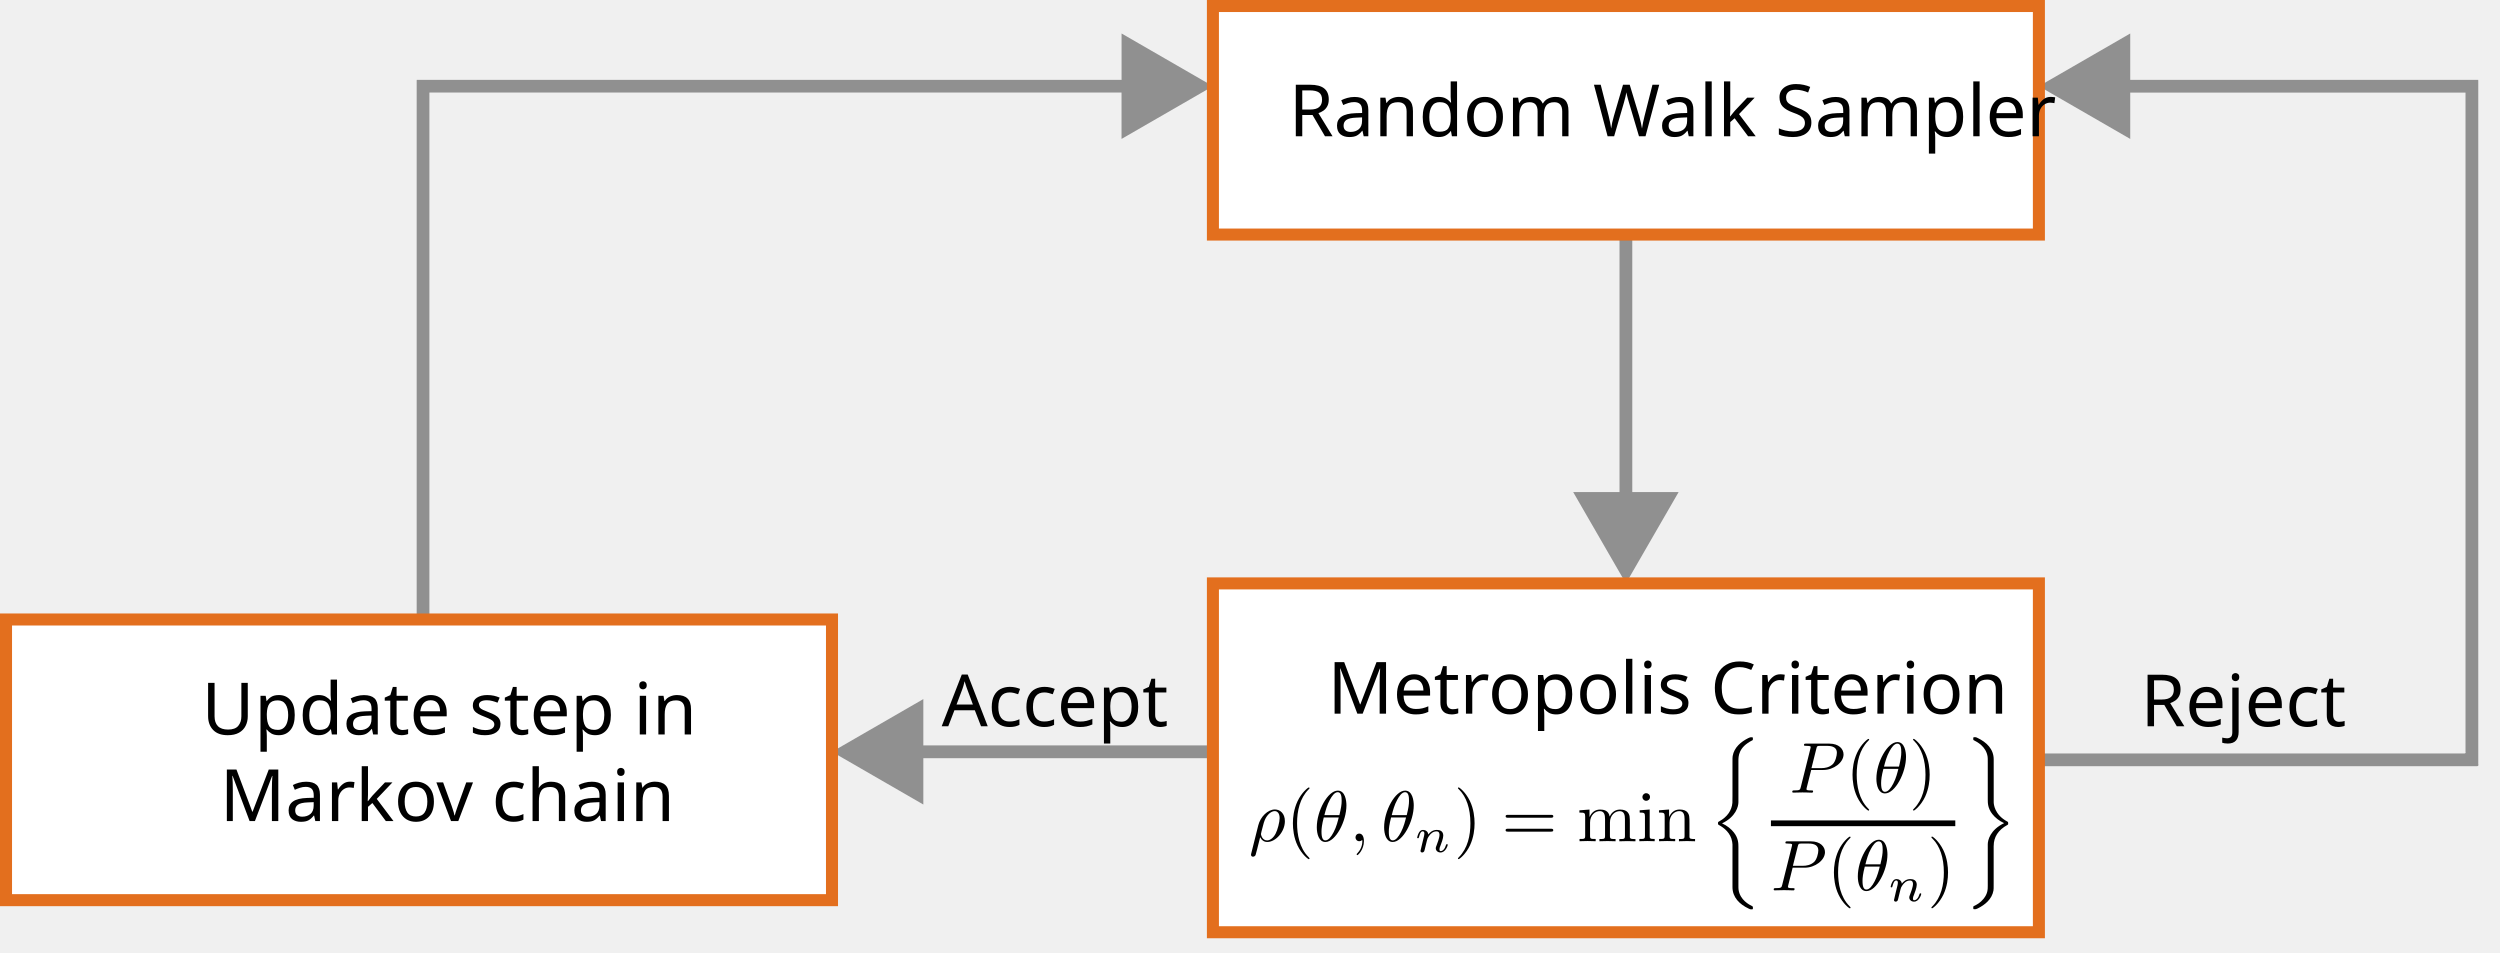
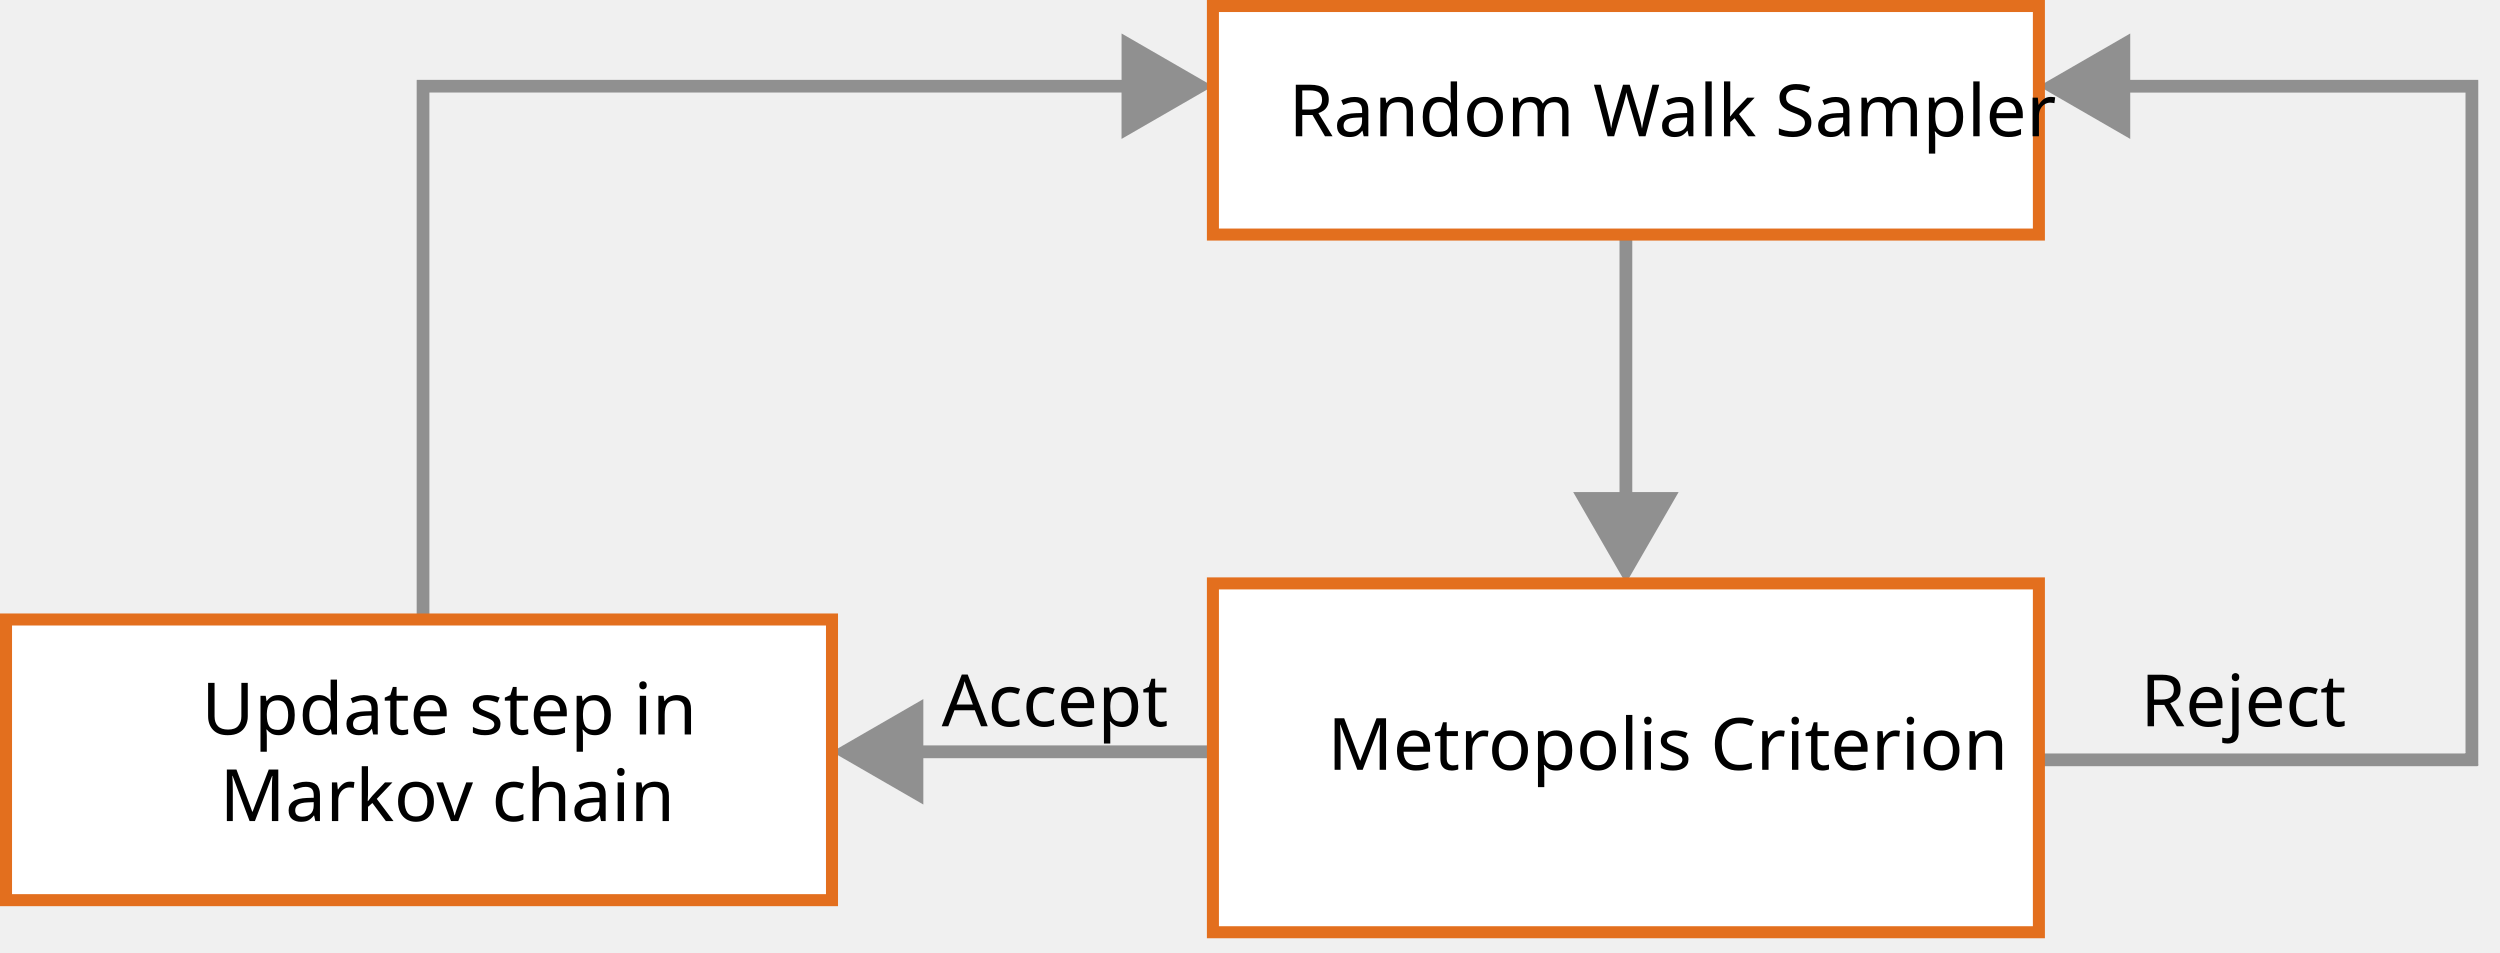
- <svg xmlns="http://www.w3.org/2000/svg" xmlns:xlink="http://www.w3.org/1999/xlink" version="1.1" id="Layer_1" x="0px" y="0px" viewBox="0 0 623.5 237.5" style="enable-background:new 0 0 623.5 237.5;" xml:space="preserve">
+ <svg xmlns="http://www.w3.org/2000/svg" version="1.1" id="Layer_1" x="0px" y="0px" viewBox="0 0 623.5 237.5" style="enable-background:new 0 0 623.5 237.5;" xml:space="preserve">
  <style type="text/css">
	.st0{fill:#909090;}
	.st1{fill:#FFFFFF;stroke:#E36F1E;stroke-width:3;stroke-miterlimit:10;}
	.st2{fill:none;}
- 	.st3{font-family:'MyriadPro-Regular';}
+ 	.st3{font-family:'ArialMT';}
	.st4{font-size:18px;}
	.st5{fill:#FFFFFF;stroke:#808080;stroke-width:3;stroke-miterlimit:10;}
	.st6{fill:none;stroke:#808080;stroke-width:3;stroke-miterlimit:10;}
- 	.st7{clip-path:url(#SVGID_2_);}
- 	.st8{clip-path:url(#SVGID_2_);fill:none;stroke:#000000;stroke-width:1.433;stroke-miterlimit:10;}
- 	.st9{opacity:0;clip-path:url(#SVGID_2_);fill:none;stroke:#000000;stroke-width:9.999999e-07;stroke-miterlimit:10;}
- 	.st10{opacity:0;fill:none;stroke:#000000;stroke-width:1.000000e-06;stroke-miterlimit:10;}
+ 	.st7{fill:none;stroke:#000000;stroke-width:1.000000e-06;stroke-miterlimit:10;stroke-opacity:0;}
</style>
  <g>
    <g>
      <g>
        <path class="st0" d="M508.5,191.09h93.84h13.02H617c0.5-0.05,1.32,0.23,1.08-0.56v-3.29v-6.57v-23.92v-46.92V62.9V39.44V26.88     v-6.57c-0.01-0.13,0.02-0.29-0.02-0.39h-0.41h-0.82h-1.64h-3.29h-80.62V8.35L508.5,21.5l22.78,13.15V23.09h78.78h2.58h1.29h0.64     h0.32c0.03,0.08,0.01,0.21,0.01,0.31v5.16v10.89V62.9v46.92v46.92v22.99v5.16v2.58c0.19,0.62-0.46,0.4-0.85,0.44h-1.29h-10.44     H508.5V191.09z" />
      </g>
    </g>
  </g>
  <g>
    <g>
      <g>
        <polygon class="st0" points="302.5,185.91 230.28,185.91 230.28,174.35 207.5,187.5 230.28,200.65 230.28,189.09 302.5,189.09         " />
      </g>
    </g>
  </g>
  <g>
    <g>
      <g>
-         <path class="st0" d="M107.09,154.5V85.42V50.89V33.74v-7.59v-1.9V23.3c0.01-0.07-0.02-0.18,0.02-0.22h0.24h0.47h3.8H248.8h30.91     v11.57L302.5,21.5L279.72,8.35v11.57H248.8H109.69h-4.84h-0.6h-0.3c-0.05,0.05-0.02,0.19-0.03,0.28v1.21v2.42v9.68v17.39v34.54     v69.08H107.09z" />
+         <path class="st0" d="M107.09,154.5V85.42V50.89V33.74v-7.59v-1.9V23.3c0.01-0.07-0.02-0.18,0.02-0.22h0.24h0.47h3.8H248.8h30.91     v11.57L302.5,21.5L279.72,8.35v11.57H248.8H109.69h-4.84h-0.6h-0.3c-0.05,0.05-0.02,0.19-0.03,0.28v1.21v2.42v9.68V50.9v34.54     v69.08h3.17V154.5z" />
      </g>
    </g>
  </g>
  <g>
    <g>
      <g>
        <polygon class="st0" points="403.91,59 403.91,122.72 392.35,122.72 405.5,145.5 418.65,122.72 407.09,122.72 407.09,59    " />
      </g>
    </g>
  </g>
  <rect x="302.5" y="1.5" class="st1" width="206" height="57" />
  <rect x="320.43" y="21.21" class="st2" width="171.57" height="17.79" />
  <text transform="matrix(1 0 0 1 321.4248 33.9927)" class="st3 st4">Random Walk Sampler</text>
  <rect x="302.5" y="145.5" class="st1" width="206" height="87" />
  <rect x="320.43" y="165.21" class="st2" width="171.57" height="17.79" />
-   <text transform="matrix(1 0 0 1 331.1001 177.9927)" class="st3 st4">Metropolis Criterion</text>
+   <text transform="matrix(1 0 0 1 331.1001 191.9927)" class="st3 st4">Metropolis Criterion</text>
  <path class="st5" d="M805.5,161.5" />
  <rect x="1.5" y="154.5" class="st1" width="206" height="70" />
  <rect x="19.43" y="170.39" class="st2" width="171.57" height="40.61" />
-   <text transform="matrix(1 0 0 1 50.2773 183.1724)">
-     <tspan x="0" y="0" class="st3 st4">Update step in</tspan>
-     <tspan x="4.55" y="21.6" class="st3 st4">Markov chain</tspan>
-   </text>
+   <text transform="matrix(1 0 0 1 50.2773 183.1724)" class="st3 st4">Update step in</text>
+   <text transform="matrix(1 0 0 1 54.8273 204.7724)" class="st3 st4">Markov chain</text>
  <path class="st6" d="M377.5,396.5" />
  <rect x="533.86" y="168.35" class="st2" width="76.6" height="15.77" />
  <text transform="matrix(1 0 0 1 533.8574 181.1299)" class="st3 st4">Reject</text>
  <rect x="234.86" y="168.35" class="st2" width="94.6" height="15.77" />
  <text transform="matrix(1 0 0 1 234.8574 181.1299)" class="st3 st4">Accept</text>
-   <g>
-     <defs>
-       <rect id="SVGID_1_" x="311.66" y="183.59" width="189.34" height="43.35" />
-     </defs>
-     <clipPath id="SVGID_2_">
-       <use xlink:href="#SVGID_1_" style="overflow:visible;" />
-     </clipPath>
-     <path class="st7" d="M316.02,209.6c-1.25,0-1.54-1.43-1.54-1.59c0-0.07,0.09-0.43,0.14-0.66c0.5-2,0.68-2.65,1.07-3.36   c0.77-1.31,1.66-1.7,2.22-1.7c0.66,0,1.23,0.52,1.23,1.75c0,0.98-0.52,2.99-1,3.87C317.56,209.03,316.71,209.6,316.02,209.6    M312.05,212.89c-0.05,0.21-0.05,0.25-0.05,0.29c0,0.27,0.2,0.48,0.5,0.48c0.38,0,0.59-0.32,0.63-0.38   c0.09-0.16,0.66-2.56,1.15-4.49c0.36,0.72,0.93,1.2,1.77,1.2c2.09,0,4.4-2.52,4.4-5.19c0-1.9-1.18-2.92-2.49-2.92   c-1.74,0-3.61,1.79-4.15,3.97L312.05,212.89z" />
-     <path class="st7" d="M326.6,214.09c0-0.05,0-0.09-0.3-0.39c-2.24-2.25-2.81-5.64-2.81-8.37c0-3.11,0.68-6.23,2.88-8.46   c0.23-0.21,0.23-0.25,0.23-0.3c0-0.13-0.07-0.18-0.18-0.18c-0.18,0-1.79,1.22-2.84,3.49c-0.91,1.97-1.13,3.95-1.13,5.46   c0,1.4,0.2,3.56,1.18,5.58c1.07,2.2,2.61,3.36,2.79,3.36C326.53,214.27,326.6,214.21,326.6,214.09" />
-     <path class="st7" d="M333.88,203.87c-0.2,0.82-0.57,2.34-1.25,3.63c-0.63,1.22-1.31,2.09-2.08,2.09c-0.59,0-0.97-0.52-0.97-2.18   c0-0.75,0.11-1.79,0.57-3.54H333.88 M330.3,203.3c0.3-1.15,0.66-2.58,1.38-3.85c0.48-0.88,1.15-1.88,1.95-1.88   c0.88,0,0.98,1.15,0.98,2.17c0,0.88-0.14,1.79-0.57,3.56H330.3z M335.8,200.85c0-1.18-0.32-3.67-2.15-3.67   c-2.49,0-5.24,5.05-5.24,9.14c0,1.68,0.52,3.67,2.15,3.67C333.08,209.99,335.8,204.86,335.8,200.85z" />
-     <path class="st7" d="M340.16,209.78c0-1.18-0.45-1.88-1.15-1.88c-0.59,0-0.95,0.45-0.95,0.95c0,0.48,0.36,0.95,0.95,0.95   c0.21,0,0.45-0.07,0.63-0.23c0.05-0.04,0.07-0.05,0.09-0.05c0.02,0,0.04,0.02,0.04,0.27c0,1.32-0.63,2.4-1.22,2.99   c-0.2,0.2-0.2,0.23-0.2,0.29c0,0.13,0.09,0.2,0.18,0.2C338.73,213.25,340.16,211.87,340.16,209.78" />
-     <path class="st7" d="M350.67,203.87c-0.2,0.82-0.57,2.34-1.25,3.63c-0.63,1.22-1.31,2.09-2.08,2.09c-0.59,0-0.97-0.52-0.97-2.18   c0-0.75,0.11-1.79,0.57-3.54H350.67 M347.1,203.3c0.3-1.15,0.66-2.58,1.38-3.85c0.48-0.88,1.15-1.88,1.95-1.88   c0.88,0,0.98,1.15,0.98,2.17c0,0.88-0.14,1.79-0.57,3.56H347.1z M352.59,200.85c0-1.18-0.32-3.67-2.15-3.67   c-2.49,0-5.24,5.05-5.24,9.14c0,1.68,0.52,3.67,2.15,3.67C349.87,209.99,352.59,204.86,352.59,200.85z" />
-     <path class="st7" d="M354.39,211.7c-0.05,0.16-0.12,0.47-0.12,0.51c0,0.27,0.22,0.4,0.42,0.4c0.22,0,0.42-0.16,0.49-0.27   c0.06-0.11,0.16-0.51,0.22-0.77c0.06-0.24,0.2-0.81,0.27-1.12c0.07-0.27,0.15-0.55,0.21-0.84c0.14-0.51,0.16-0.61,0.52-1.12   c0.35-0.5,0.94-1.15,1.87-1.15c0.72,0,0.74,0.64,0.74,0.87c0,0.75-0.54,2.14-0.74,2.66c-0.14,0.35-0.19,0.46-0.19,0.67   c0,0.66,0.55,1.07,1.19,1.07c1.25,0,1.8-1.72,1.8-1.91c0-0.16-0.16-0.16-0.2-0.16c-0.17,0-0.19,0.07-0.24,0.21   c-0.29,1-0.82,1.51-1.32,1.51c-0.26,0-0.31-0.17-0.31-0.44c0-0.29,0.06-0.45,0.29-1.01c0.15-0.39,0.66-1.71,0.66-2.41   c0-1.21-0.96-1.42-1.62-1.42c-1.04,0-1.74,0.64-2.11,1.14c-0.09-0.86-0.82-1.14-1.34-1.14c-0.54,0-0.82,0.39-0.99,0.67   c-0.27,0.46-0.45,1.17-0.45,1.24c0,0.16,0.17,0.16,0.21,0.16c0.17,0,0.19-0.04,0.27-0.37c0.19-0.74,0.43-1.35,0.91-1.35   c0.33,0,0.41,0.27,0.41,0.61c0,0.24-0.11,0.7-0.2,1.04c-0.09,0.34-0.21,0.85-0.27,1.12L354.39,211.7" />
-     <path class="st7" d="M367.76,205.32c0-1.4-0.2-3.56-1.18-5.58c-1.07-2.2-2.61-3.36-2.79-3.36c-0.11,0-0.18,0.07-0.18,0.18   c0,0.05,0,0.09,0.34,0.41c1.75,1.77,2.77,4.62,2.77,8.36c0,3.06-0.66,6.21-2.88,8.46c-0.23,0.21-0.23,0.25-0.23,0.3   c0,0.11,0.07,0.18,0.18,0.18c0.18,0,1.79-1.22,2.85-3.49C367.54,208.81,367.76,206.82,367.76,205.32" />
-     <path class="st7" d="M386.8,207.41c0.25,0,0.59,0,0.59-0.36c0-0.36-0.34-0.36-0.61-0.36H376.1c-0.27,0-0.61,0-0.61,0.36   c0,0.36,0.34,0.36,0.59,0.36H386.8 M386.79,203.94c0.27,0,0.61,0,0.61-0.36c0-0.36-0.34-0.36-0.59-0.36h-10.72   c-0.25,0-0.59,0-0.59,0.36c0,0.36,0.34,0.36,0.61,0.36H386.79z" />
-     <path class="st7" d="M395.34,203.64v4.8c0,0.8-0.2,0.8-1.4,0.8v0.56c0.63-0.02,1.54-0.05,2.02-0.05c0.46,0,1.4,0.04,2,0.05v-0.56   c-1.2,0-1.4,0-1.4-0.8v-3.29c0-1.86,1.27-2.86,2.42-2.86c1.13,0,1.32,0.97,1.32,1.99v4.17c0,0.8-0.2,0.8-1.4,0.8v0.56   c0.63-0.02,1.54-0.05,2.02-0.05c0.46,0,1.4,0.04,2,0.05v-0.56c-1.2,0-1.4,0-1.4-0.8v-3.29c0-1.86,1.27-2.86,2.42-2.86   c1.13,0,1.32,0.97,1.32,1.99v4.17c0,0.8-0.2,0.8-1.4,0.8v0.56c0.63-0.02,1.54-0.05,2.02-0.05c0.46,0,1.4,0.04,2,0.05v-0.56   c-0.93,0-1.38,0-1.4-0.54v-3.42c0-1.54,0-2.09-0.56-2.74c-0.25-0.3-0.84-0.66-1.88-0.66c-1.5,0-2.29,1.07-2.59,1.75   c-0.25-1.56-1.57-1.75-2.38-1.75c-1.31,0-2.15,0.77-2.65,1.88v-1.88l-2.52,0.2v0.56C395.2,202.64,395.34,202.76,395.34,203.64" />
-     <path class="st7" d="M411.51,198.77c0-0.57-0.45-0.95-0.95-0.95c-0.55,0-0.95,0.48-0.95,0.95c0,0.48,0.39,0.95,0.95,0.95   C411.07,199.72,411.51,199.34,411.51,198.77 M411.44,201.89l-2.51,0.2v0.56c1.16,0,1.32,0.11,1.32,0.98v4.81c0,0.8-0.2,0.8-1.4,0.8   v0.56c0.57-0.02,1.54-0.05,1.97-0.05c0.63,0,1.25,0.04,1.86,0.05v-0.56c-1.18,0-1.25-0.09-1.25-0.79V201.89z" />
-     <path class="st7" d="M415.17,203.64v4.8c0,0.8-0.2,0.8-1.4,0.8v0.56c0.63-0.02,1.54-0.05,2.02-0.05c0.46,0,1.4,0.04,2,0.05v-0.56   c-1.2,0-1.4,0-1.4-0.8v-3.29c0-1.86,1.27-2.86,2.42-2.86c1.13,0,1.32,0.97,1.32,1.99v4.17c0,0.8-0.2,0.8-1.4,0.8v0.56   c0.63-0.02,1.54-0.05,2.02-0.05c0.46,0,1.4,0.04,2,0.05v-0.56c-0.93,0-1.38,0-1.4-0.54v-3.42c0-1.54,0-2.09-0.55-2.74   c-0.25-0.3-0.84-0.66-1.88-0.66c-1.31,0-2.15,0.77-2.65,1.88v-1.88l-2.52,0.2v0.56C415.03,202.64,415.17,202.76,415.17,203.64" />
-     <path class="st7" d="M433.56,211.23c0-0.84,0-2.17-1.13-3.61c-0.7-0.89-1.72-1.72-2.95-2.27c3.49-1.68,4.08-4.26,4.08-5.28v-10.31   c0-1.11,0-3.4,3.47-5.12c0.14-0.07,0.14-0.11,0.14-0.38c0-0.38,0-0.39-0.39-0.39c-0.25,0-0.29,0-0.75,0.21   c-1.77,0.88-3.53,2.29-3.9,4.47c-0.05,0.36-0.05,0.52-0.05,1.72v8.27c0,0.56,0,1.49-0.02,1.68c-0.16,1.88-1.25,3.51-3.29,4.63   c-0.29,0.16-0.3,0.18-0.3,0.47c0,0.3,0.02,0.32,0.27,0.46c1.2,0.66,2.92,1.95,3.27,4.19c0.07,0.41,0.07,0.45,0.07,0.64v10.63   c0,2.59,1.79,4.3,4.01,5.35c0.39,0.2,0.43,0.2,0.7,0.2c0.38,0,0.39,0,0.39-0.39c0-0.29-0.02-0.3-0.16-0.39   c-0.73-0.36-3.04-1.52-3.42-4.1c-0.04-0.25-0.04-0.45-0.04-1.52V211.23" />
-     <path class="st7" d="M453,186.7c0.16-0.63,0.2-0.68,0.97-0.68h1.72c1.49,0,2.43,0.48,2.43,1.72c0,0.7-0.36,2.24-1.06,2.88   c-0.89,0.8-1.97,0.95-2.76,0.95h-2.52L453,186.7 M451.71,192.03h3.04c2.54,0,5.03-1.86,5.03-3.87c0-1.38-1.18-2.7-3.53-2.7h-5.8   c-0.34,0-0.54,0-0.54,0.34c0,0.21,0.16,0.21,0.52,0.21c0.23,0,0.55,0.02,0.77,0.04c0.29,0.04,0.39,0.09,0.39,0.29   c0,0.07-0.02,0.13-0.07,0.34l-2.4,9.61c-0.18,0.7-0.21,0.84-1.63,0.84c-0.3,0-0.5,0-0.5,0.34c0,0.21,0.21,0.21,0.27,0.21   c0.5,0,1.77-0.05,2.27-0.05c0.38,0,0.77,0.02,1.14,0.02c0.39,0,0.79,0.04,1.16,0.04c0.13,0,0.36,0,0.36-0.36   c0-0.2-0.16-0.2-0.5-0.2c-0.66,0-1.16,0-1.16-0.32c0-0.11,0.04-0.2,0.05-0.3L451.71,192.03z" />
-     <path class="st7" d="M466.17,201.98c0-0.05,0-0.09-0.3-0.39c-2.24-2.25-2.81-5.64-2.81-8.37c0-3.11,0.68-6.23,2.88-8.46   c0.23-0.21,0.23-0.25,0.23-0.3c0-0.13-0.07-0.18-0.18-0.18c-0.18,0-1.79,1.22-2.84,3.49c-0.91,1.97-1.13,3.95-1.13,5.46   c0,1.4,0.2,3.56,1.18,5.58c1.07,2.2,2.61,3.36,2.79,3.36C466.09,202.16,466.17,202.11,466.17,201.98" />
-     <path class="st7" d="M473.45,191.76c-0.2,0.82-0.57,2.34-1.25,3.63c-0.63,1.22-1.31,2.09-2.08,2.09c-0.59,0-0.97-0.52-0.97-2.18   c0-0.75,0.11-1.79,0.57-3.54H473.45 M469.87,191.19c0.3-1.15,0.66-2.58,1.38-3.85c0.48-0.88,1.15-1.88,1.95-1.88   c0.88,0,0.98,1.15,0.98,2.17c0,0.88-0.14,1.79-0.57,3.56H469.87z M475.36,188.74c0-1.18-0.32-3.67-2.15-3.67   c-2.49,0-5.24,5.05-5.24,9.14c0,1.68,0.52,3.67,2.15,3.67C472.64,197.88,475.36,192.75,475.36,188.74z" />
-     <path class="st7" d="M481.26,193.21c0-1.4-0.2-3.56-1.18-5.58c-1.07-2.2-2.61-3.36-2.79-3.36c-0.11,0-0.18,0.07-0.18,0.18   c0,0.05,0,0.09,0.34,0.41c1.75,1.77,2.77,4.62,2.77,8.36c0,3.06-0.66,6.21-2.88,8.46c-0.23,0.21-0.23,0.25-0.23,0.3   c0,0.11,0.07,0.18,0.18,0.18c0.18,0,1.79-1.22,2.85-3.49C481.04,196.7,481.26,194.72,481.26,193.21" />
-     <line class="st8" x1="441.67" y1="205.33" x2="487.65" y2="205.33" />
-     <path class="st7" d="M448.37,211.06c0.16-0.63,0.2-0.68,0.97-0.68h1.72c1.49,0,2.43,0.48,2.43,1.72c0,0.7-0.36,2.24-1.06,2.88   c-0.89,0.8-1.97,0.95-2.76,0.95h-2.52L448.37,211.06 M447.08,216.4h3.04c2.54,0,5.03-1.86,5.03-3.87c0-1.38-1.18-2.7-3.53-2.7h-5.8   c-0.34,0-0.54,0-0.54,0.34c0,0.21,0.16,0.21,0.52,0.21c0.23,0,0.55,0.02,0.77,0.04c0.29,0.04,0.39,0.09,0.39,0.29   c0,0.07-0.02,0.13-0.07,0.34l-2.4,9.61c-0.18,0.7-0.21,0.84-1.63,0.84c-0.3,0-0.5,0-0.5,0.34c0,0.21,0.21,0.21,0.27,0.21   c0.5,0,1.77-0.05,2.27-0.05c0.38,0,0.77,0.02,1.15,0.02c0.39,0,0.79,0.04,1.16,0.04c0.13,0,0.36,0,0.36-0.36   c0-0.2-0.16-0.2-0.5-0.2c-0.66,0-1.16,0-1.16-0.32c0-0.11,0.04-0.2,0.05-0.3L447.08,216.4z" />
-     <path class="st7" d="M461.53,226.35c0-0.05,0-0.09-0.3-0.39c-2.24-2.25-2.81-5.64-2.81-8.37c0-3.11,0.68-6.23,2.88-8.46   c0.23-0.21,0.23-0.25,0.23-0.3c0-0.13-0.07-0.18-0.18-0.18c-0.18,0-1.79,1.22-2.84,3.49c-0.91,1.97-1.13,3.95-1.13,5.46   c0,1.4,0.2,3.56,1.18,5.58c1.07,2.2,2.61,3.36,2.79,3.36C461.46,226.53,461.53,226.47,461.53,226.35" />
-     <path class="st7" d="M468.81,216.13c-0.2,0.82-0.57,2.34-1.25,3.63c-0.63,1.22-1.31,2.09-2.08,2.09c-0.59,0-0.97-0.52-0.97-2.18   c0-0.75,0.11-1.79,0.57-3.54H468.81 M465.23,215.56c0.3-1.15,0.66-2.58,1.38-3.85c0.48-0.88,1.15-1.88,1.95-1.88   c0.88,0,0.98,1.15,0.98,2.17c0,0.88-0.14,1.79-0.57,3.56H465.23z M470.73,213.1c0-1.18-0.32-3.67-2.15-3.67   c-2.49,0-5.24,5.05-5.24,9.14c0,1.68,0.52,3.67,2.15,3.67C468.01,222.25,470.73,217.11,470.73,213.1z" />
-     <path class="st7" d="M472.48,223.96c-0.05,0.16-0.12,0.47-0.12,0.51c0,0.27,0.22,0.4,0.42,0.4c0.23,0,0.42-0.16,0.49-0.27   c0.06-0.11,0.16-0.51,0.22-0.77c0.06-0.24,0.2-0.81,0.27-1.12c0.07-0.27,0.15-0.55,0.21-0.84c0.14-0.51,0.16-0.61,0.52-1.12   c0.35-0.5,0.94-1.15,1.87-1.15c0.72,0,0.74,0.64,0.74,0.87c0,0.75-0.54,2.14-0.74,2.66c-0.14,0.35-0.19,0.46-0.19,0.67   c0,0.66,0.55,1.07,1.19,1.07c1.25,0,1.8-1.72,1.8-1.91c0-0.16-0.16-0.16-0.2-0.16c-0.17,0-0.19,0.07-0.24,0.21   c-0.29,1-0.82,1.51-1.32,1.51c-0.26,0-0.31-0.17-0.31-0.44c0-0.29,0.06-0.45,0.29-1.01c0.15-0.39,0.66-1.71,0.66-2.41   c0-1.21-0.96-1.42-1.62-1.42c-1.04,0-1.74,0.64-2.11,1.14c-0.09-0.86-0.82-1.14-1.34-1.14c-0.54,0-0.82,0.39-0.99,0.67   c-0.28,0.46-0.45,1.17-0.45,1.24c0,0.16,0.17,0.16,0.21,0.16c0.17,0,0.19-0.04,0.27-0.37c0.19-0.74,0.43-1.35,0.91-1.35   c0.33,0,0.41,0.27,0.41,0.61c0,0.24-0.11,0.7-0.2,1.04c-0.09,0.34-0.21,0.85-0.28,1.12L472.48,223.96" />
-     <path class="st7" d="M485.84,217.58c0-1.4-0.2-3.56-1.18-5.58c-1.07-2.2-2.61-3.36-2.79-3.36c-0.11,0-0.18,0.07-0.18,0.18   c0,0.05,0,0.09,0.34,0.41c1.75,1.77,2.77,4.62,2.77,8.36c0,3.06-0.66,6.21-2.88,8.46c-0.23,0.21-0.23,0.25-0.23,0.3   c0,0.11,0.07,0.18,0.18,0.18c0.18,0,1.79-1.22,2.85-3.49C485.63,221.07,485.84,219.08,485.84,217.58" />
-     <path class="st7" d="M497.23,210.94c0-2.11,1.07-3.94,3.47-5.23c0.13-0.07,0.14-0.09,0.14-0.38c0-0.3-0.02-0.32-0.21-0.43   c-3.22-1.72-3.4-4.35-3.4-4.87v-10.63c0-2.59-1.79-4.29-4.01-5.35c-0.39-0.2-0.43-0.2-0.7-0.2c-0.38,0-0.39,0.02-0.39,0.39   c0,0.27,0,0.3,0.16,0.39c0.77,0.38,3.06,1.54,3.42,4.1c0.04,0.25,0.04,0.45,0.04,1.52v9.16c0,0.84,0,2.17,1.13,3.61   c0.7,0.89,1.72,1.72,2.95,2.27c-3.49,1.68-4.08,4.26-4.08,5.28v10.31c0,0.93,0,1.97-1.04,3.27c-0.81,1-1.68,1.47-2.45,1.84   c-0.13,0.07-0.13,0.14-0.13,0.38c0,0.38,0.02,0.39,0.39,0.39c0.25,0,0.29,0,0.75-0.21c1.77-0.88,3.53-2.29,3.9-4.47   c0.05-0.36,0.05-0.52,0.05-1.72V210.94" />
-     <path class="st9" d="M406.33,205.26L406.33,205.26z" />
-   </g>
-   <polygon class="st10" points="405,204.47 405,204.47 405,204.47 405,204.47 405,204.47 405,204.47 405,204.47 405,204.47   405,204.47 405,204.47 405,204.47 405,204.47 405,204.47 405,204.47 405,204.47 405,204.47 405,204.47 405,204.47 405,204.47   405,204.47 405,204.47 405,204.47 405,204.47 405,204.47 405,204.47 405,204.47 405,204.47 405,204.47 405,204.47 405,204.47   405,204.47 405,204.47 405,204.47 405,204.47 405,204.47 405,204.47 405,204.47 405,204.47 405,204.47 405,204.47 405,204.47   405,204.47 405,204.47 405,204.47 405,204.47 405,204.47 405,204.47 405,204.47 405,204.47 405,204.47 405,204.47 405,204.47   405,204.47 405,204.47 405,204.47 405,204.47 405,204.47 405,204.47 405,204.47 405,204.47 405,204.47 405,204.47 405,204.47   405,204.47 405,204.47 405,204.47 405,204.47 405,204.47 405,204.47 405,204.47 405,204.47 405,204.47 405,204.47 405,204.47   405,204.47 405,204.47 405,204.47 405,204.47 405,204.47 405,204.47 405,204.47 405,204.47 405,204.47 405,204.47 405,204.47   405,204.47 405,204.47 405,204.47 405,204.47 405,204.47 405,204.47 405,204.47 405,204.47 405,204.47 405,204.47 405,204.47   405,204.47 " />
+   <polygon class="st7" points="405,204.47 405,204.47 405,204.47 405,204.47 405,204.47 405,204.47 405,204.47 405,204.47 405,204.47   405,204.47 405,204.47 405,204.47 405,204.47 405,204.47 405,204.47 405,204.47 405,204.47 405,204.47 405,204.47 405,204.47   405,204.47 405,204.47 405,204.47 405,204.47 405,204.47 405,204.47 405,204.47 405,204.47 405,204.47 405,204.47 405,204.47   405,204.47 405,204.47 405,204.47 405,204.47 405,204.47 405,204.47 405,204.47 405,204.47 405,204.47 405,204.47 405,204.47   405,204.47 405,204.47 405,204.47 405,204.47 405,204.47 405,204.47 405,204.47 405,204.47 405,204.47 405,204.47 405,204.47   405,204.47 405,204.47 405,204.47 405,204.47 405,204.47 405,204.47 405,204.47 405,204.47 405,204.47 405,204.47 405,204.47   405,204.47 405,204.47 405,204.47 405,204.47 405,204.47 405,204.47 405,204.47 405,204.47 405,204.47 405,204.47 405,204.47   405,204.47 405,204.47 405,204.47 405,204.47 405,204.47 405,204.47 405,204.47 405,204.47 405,204.47 405,204.47 405,204.47   405,204.47 405,204.47 405,204.47 405,204.47 405,204.47 405,204.47 405,204.47 405,204.47 405,204.47 405,204.47 " />
</svg>
